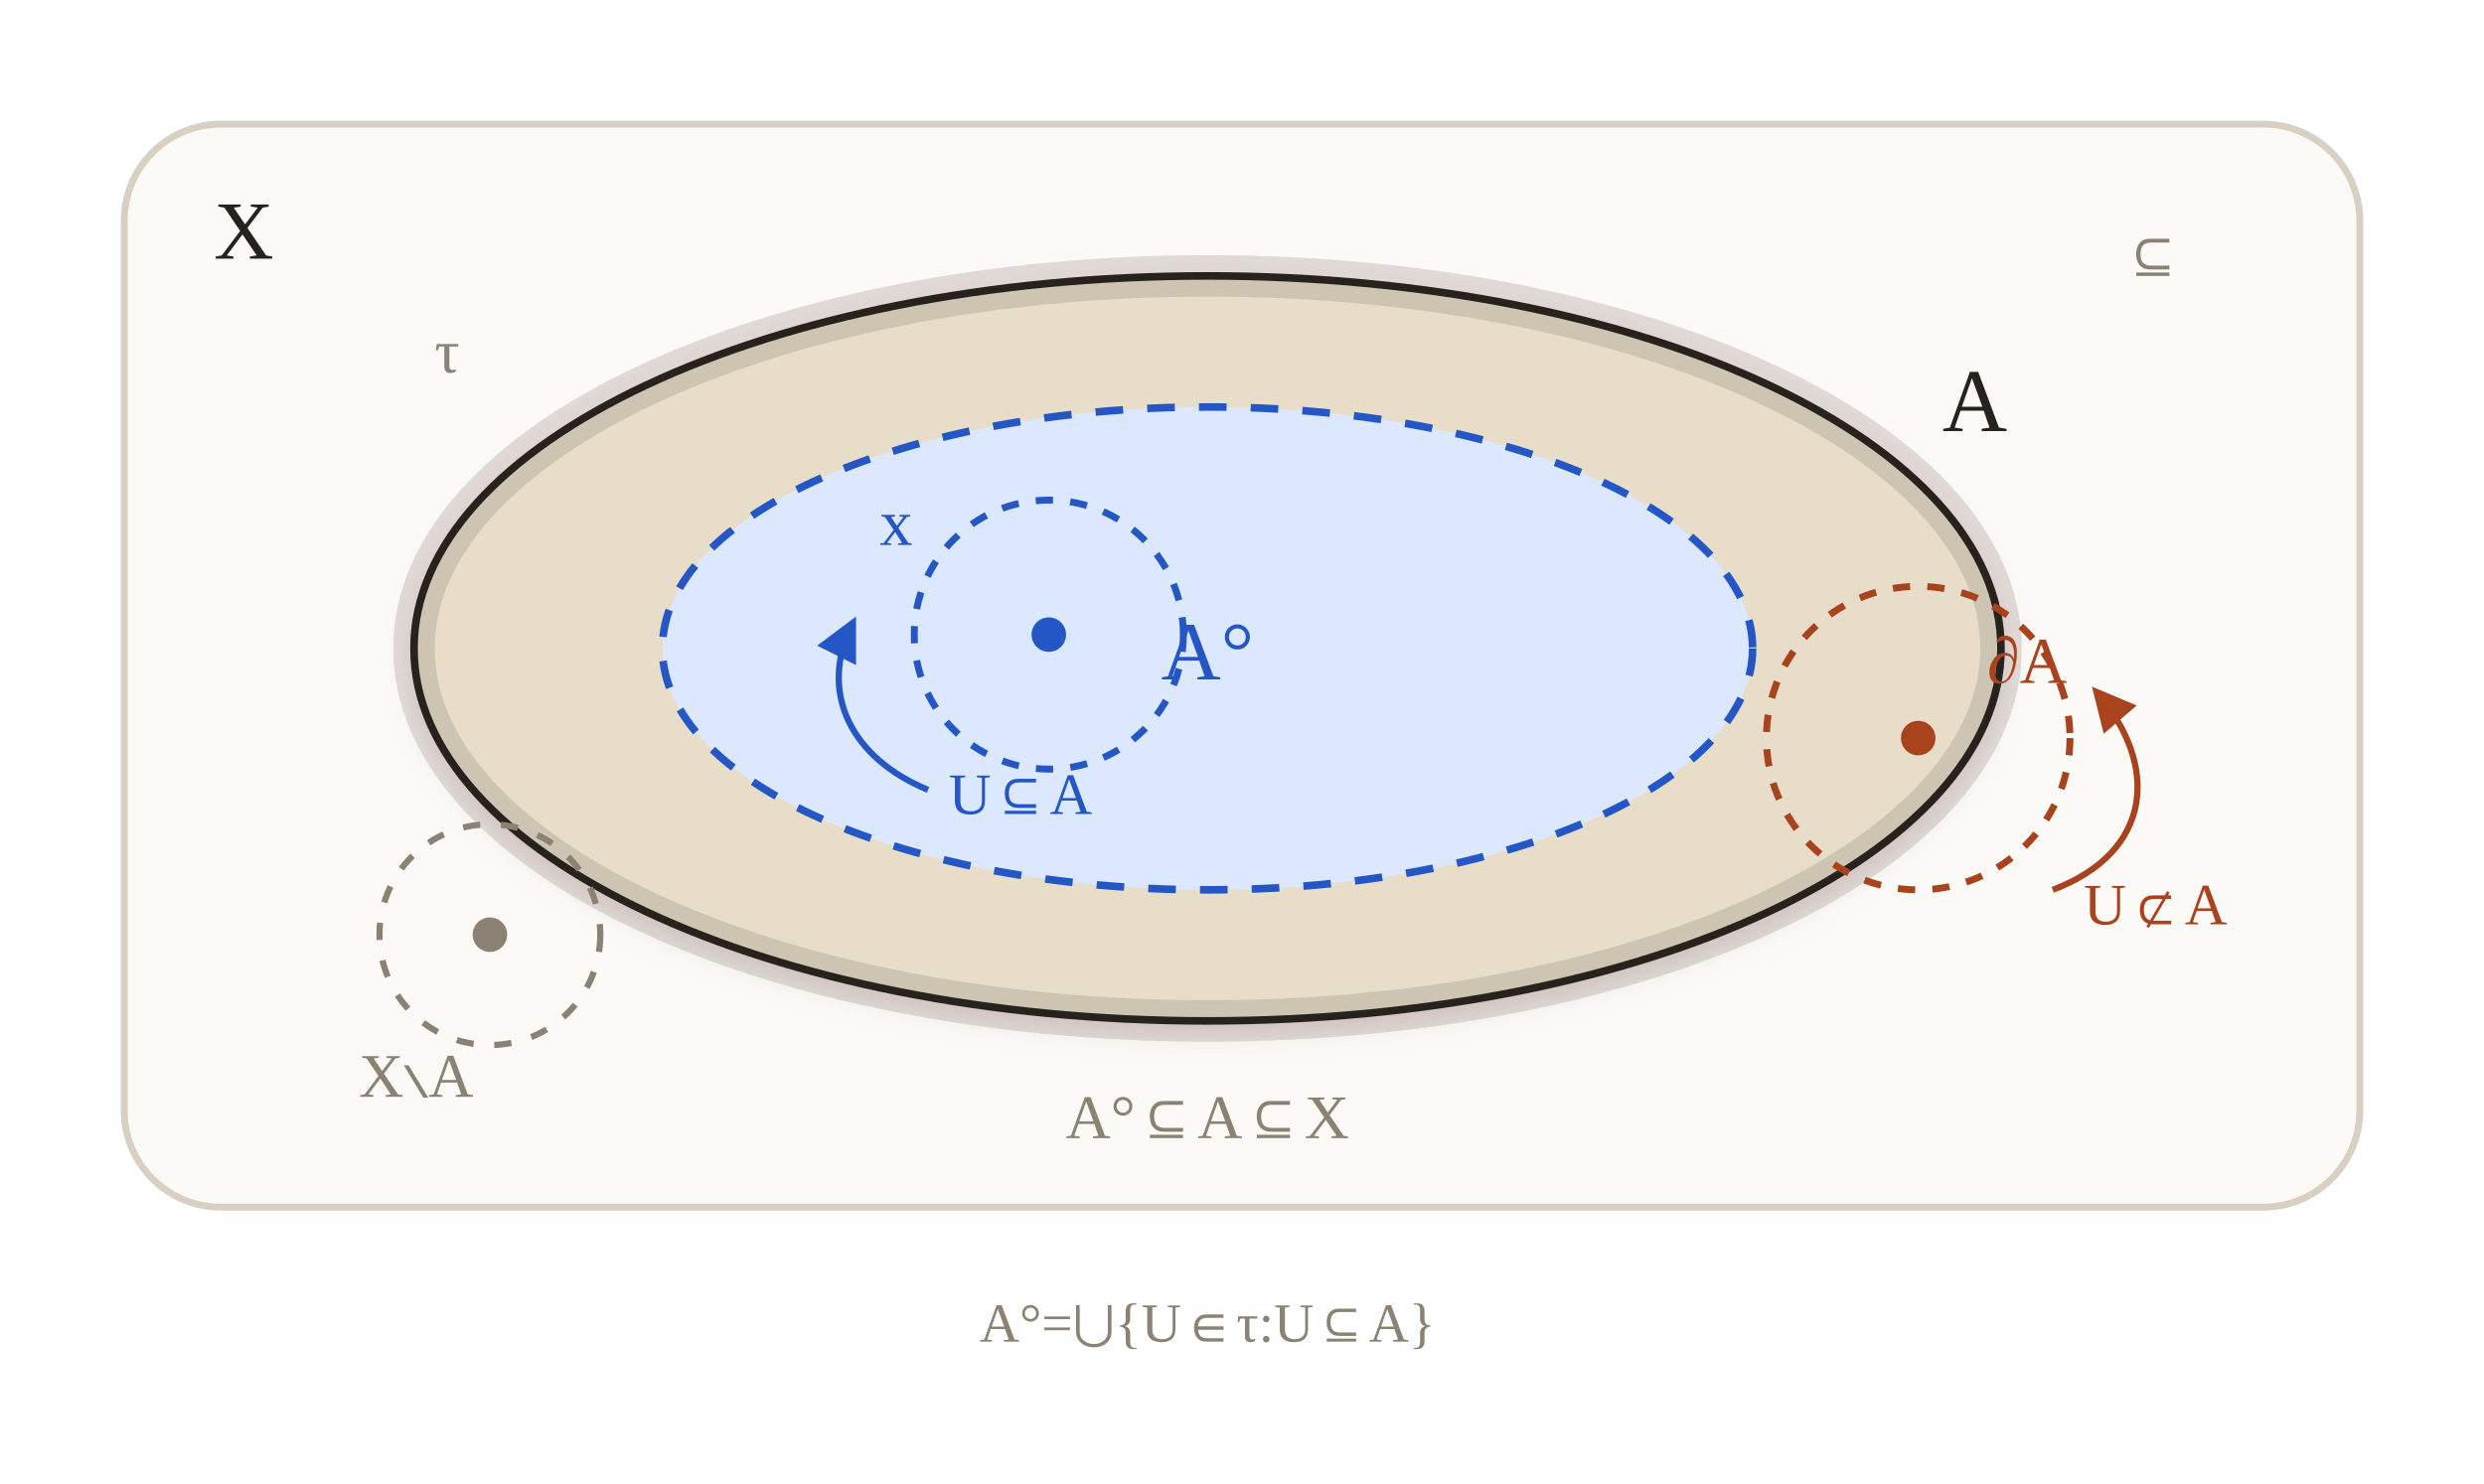
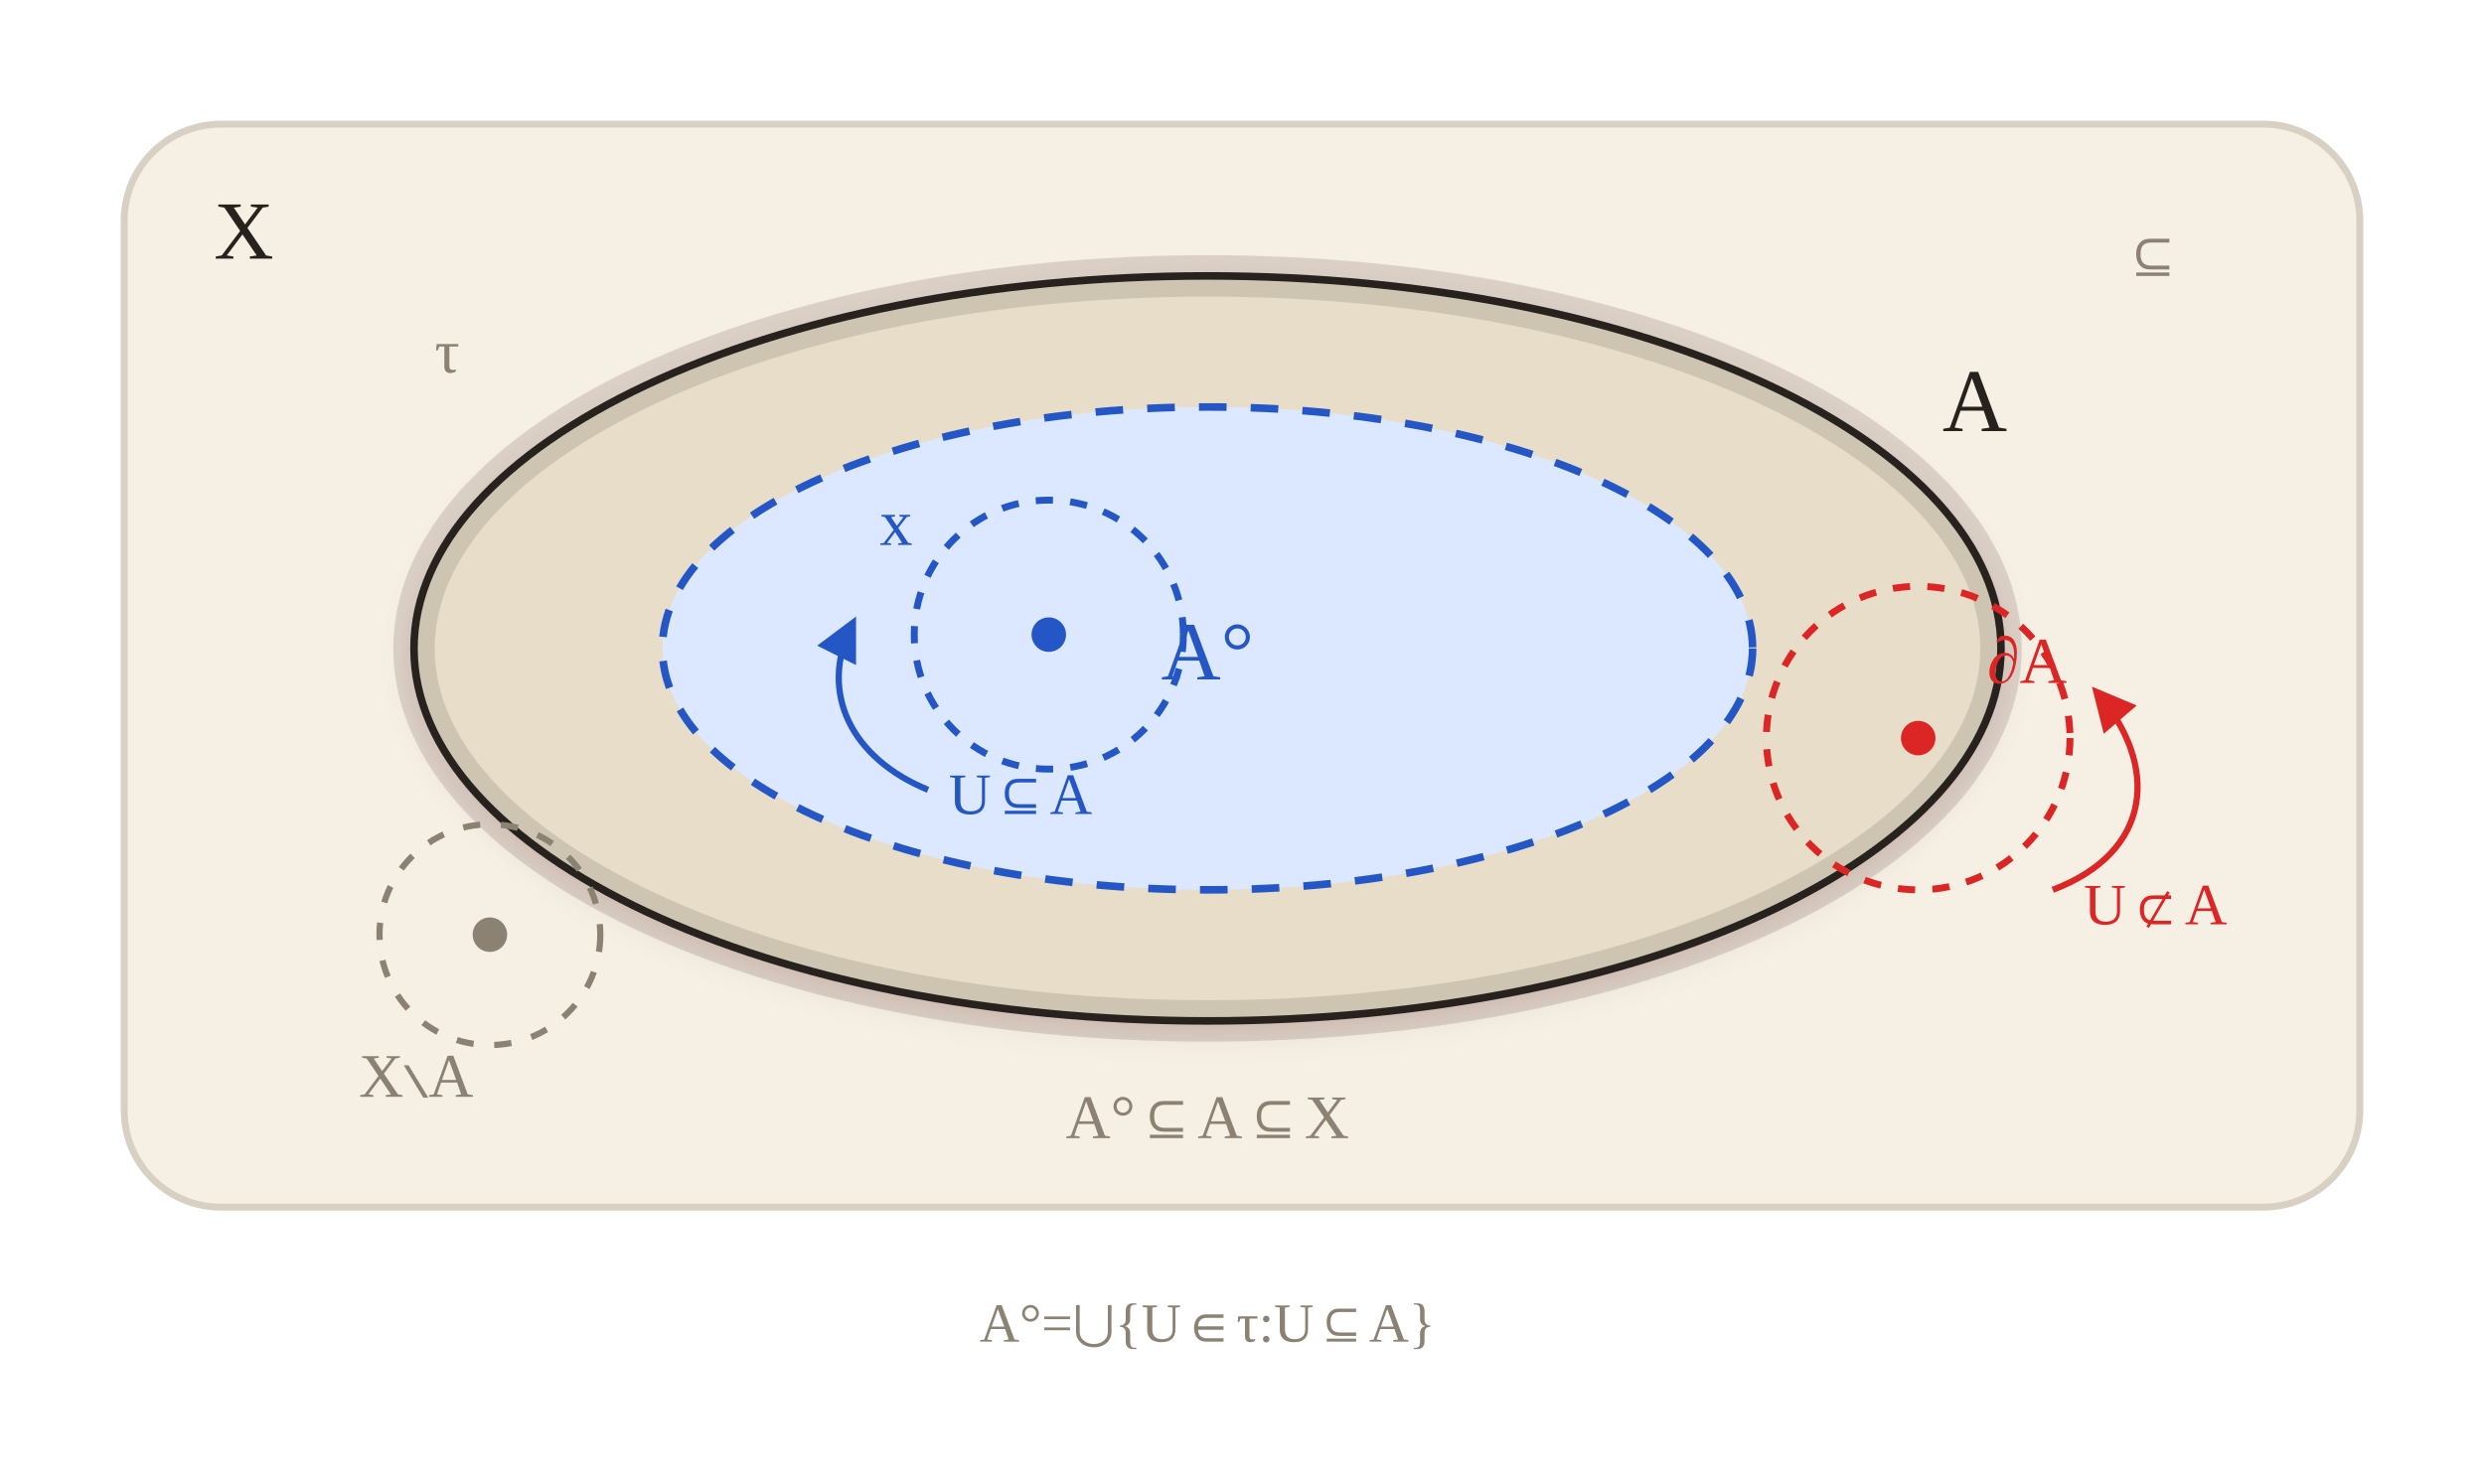
<svg xmlns="http://www.w3.org/2000/svg" viewBox="0 0 720 430" role="img" aria-labelledby="interior-title interior-desc">
  <defs>
    <filter id="interior-shadow" x="-20%" y="-20%" width="140%" height="140%">
      <feDropShadow dx="0" dy="3" stdDeviation="3" flood-color="#2a2520" flood-opacity="0.12" />
    </filter>
    <marker id="interior-arrow-blue" viewBox="0 0 10 10" refX="8" refY="5" markerWidth="7" markerHeight="7" orient="auto-start-reverse">
      <path d="M0,0 L10,5 L0,10 Z" fill="var(--dia-acc,#2457c5)" />
    </marker>
    <marker id="interior-arrow-red" viewBox="0 0 10 10" refX="8" refY="5" markerWidth="7" markerHeight="7" orient="auto-start-reverse">
-       <path d="M0,0 L10,5 L0,10 Z" fill="var(--dia-boundary,#a8431d)" />
+       <path d="M0,0 L10,5 L0,10 Z" fill="var(--dia-boundary,#dc2626)" />
    </marker>
  </defs>
-   <rect x="36" y="36" width="648" height="314" rx="28" fill="var(--dia-space,#fbfaf6)" stroke="var(--dia-line,#d8d0c2)" stroke-width="2" />
+   <rect x="36" y="36" width="648" height="314" rx="28" fill="var(--dia-space,#f6f0e4)" stroke="var(--dia-line,#d8d0c2)" stroke-width="2" />
  <text x="62" y="75" font-size="24" class="svg-label" fill="var(--dia-ink,#27221d)">X</text>
  <ellipse cx="350" cy="188" rx="230" ry="108" fill="var(--dia-set,#e7ddc9)" stroke="var(--dia-ink,#27221d)" stroke-width="12" stroke-opacity="0.13" filter="url(#interior-shadow)" />
  <ellipse cx="350" cy="188" rx="230" ry="108" fill="none" stroke="var(--dia-ink,#27221d)" stroke-width="2.2" />
  <text x="563" y="125" font-size="26" class="svg-label" fill="var(--dia-ink,#27221d)">A</text>
  <ellipse cx="350" cy="188" rx="158" ry="70" fill="var(--dia-int,#dce8ff)" stroke="var(--dia-acc,#2457c5)" stroke-width="2.2" stroke-dasharray="8 7" />
  <text x="350" y="197" font-size="24" class="svg-acc svg-symbol" fill="var(--dia-acc,#2457c5)" text-anchor="middle">A°</text>
  <text x="350" y="330" font-size="18" class="svg-muted svg-symbol" fill="var(--dia-mut,#8c8274)" text-anchor="middle">A°⊆A⊆X</text>
  <text x="350" y="389" font-size="16" class="svg-muted svg-symbol" fill="var(--dia-mut,#8c8274)" text-anchor="middle">A°=⋃{U∈τ:U⊆A}</text>
  <circle cx="304" cy="184" r="5" fill="var(--dia-acc,#2457c5)" />
  <circle cx="304" cy="184" r="39" fill="none" stroke="var(--dia-acc,#2457c5)" stroke-width="2" stroke-dasharray="5 5" />
  <text x="255" y="158" font-size="19" class="svg-acc svg-symbol" fill="var(--dia-acc,#2457c5)">x</text>
  <text x="275" y="236" font-size="17" class="svg-acc svg-symbol" fill="var(--dia-acc,#2457c5)">U⊆A</text>
  <path d="M269 229 C247 220 237 201 247 181" fill="none" stroke="var(--dia-acc,#2457c5)" stroke-width="1.8" marker-end="url(#interior-arrow-blue)" />
-   <circle cx="556" cy="214" r="5" fill="var(--dia-boundary,#a8431d)" />
-   <circle cx="556" cy="214" r="44" fill="none" stroke="var(--dia-boundary,#a8431d)" stroke-width="2" stroke-dasharray="5 5" />
-   <text x="576" y="198" font-size="19" class="svg-bound svg-symbol" fill="var(--dia-boundary,#a8431d)">∂A</text>
-   <text x="604" y="268" font-size="17" class="svg-bound svg-symbol" fill="var(--dia-boundary,#a8431d)">U⊄A</text>
-   <path d="M595 258 C624 247 626 222 608 201" fill="none" stroke="var(--dia-boundary,#a8431d)" stroke-width="1.8" marker-end="url(#interior-arrow-red)" />
+   <circle cx="556" cy="214" r="5" fill="var(--dia-boundary,#dc2626)" />
+   <circle cx="556" cy="214" r="44" fill="none" stroke="var(--dia-boundary,#dc2626)" stroke-width="2" stroke-dasharray="5 5" />
+   <text x="576" y="198" font-size="19" class="svg-bound svg-symbol" fill="var(--dia-boundary,#dc2626)">∂A</text>
+   <text x="604" y="268" font-size="17" class="svg-bound svg-symbol" fill="var(--dia-boundary,#dc2626)">U⊄A</text>
+   <path d="M595 258 C624 247 626 222 608 201" fill="none" stroke="var(--dia-boundary,#dc2626)" stroke-width="1.8" marker-end="url(#interior-arrow-red)" />
  <circle cx="142" cy="271" r="5" fill="var(--dia-ext,#8c8274)" />
  <circle cx="142" cy="271" r="32" fill="none" stroke="var(--dia-ext,#8c8274)" stroke-width="1.8" stroke-dasharray="5 6" />
  <text x="104" y="318" font-size="18" class="svg-muted svg-symbol" fill="var(--dia-mut,#8c8274)">X∖A</text>
  <text x="126" y="108" font-size="18" class="svg-muted svg-symbol" fill="var(--dia-mut,#8c8274)">τ</text>
  <text x="615" y="80" font-size="18" class="svg-muted svg-symbol" fill="var(--dia-mut,#8c8274)">⊆</text>
</svg>
